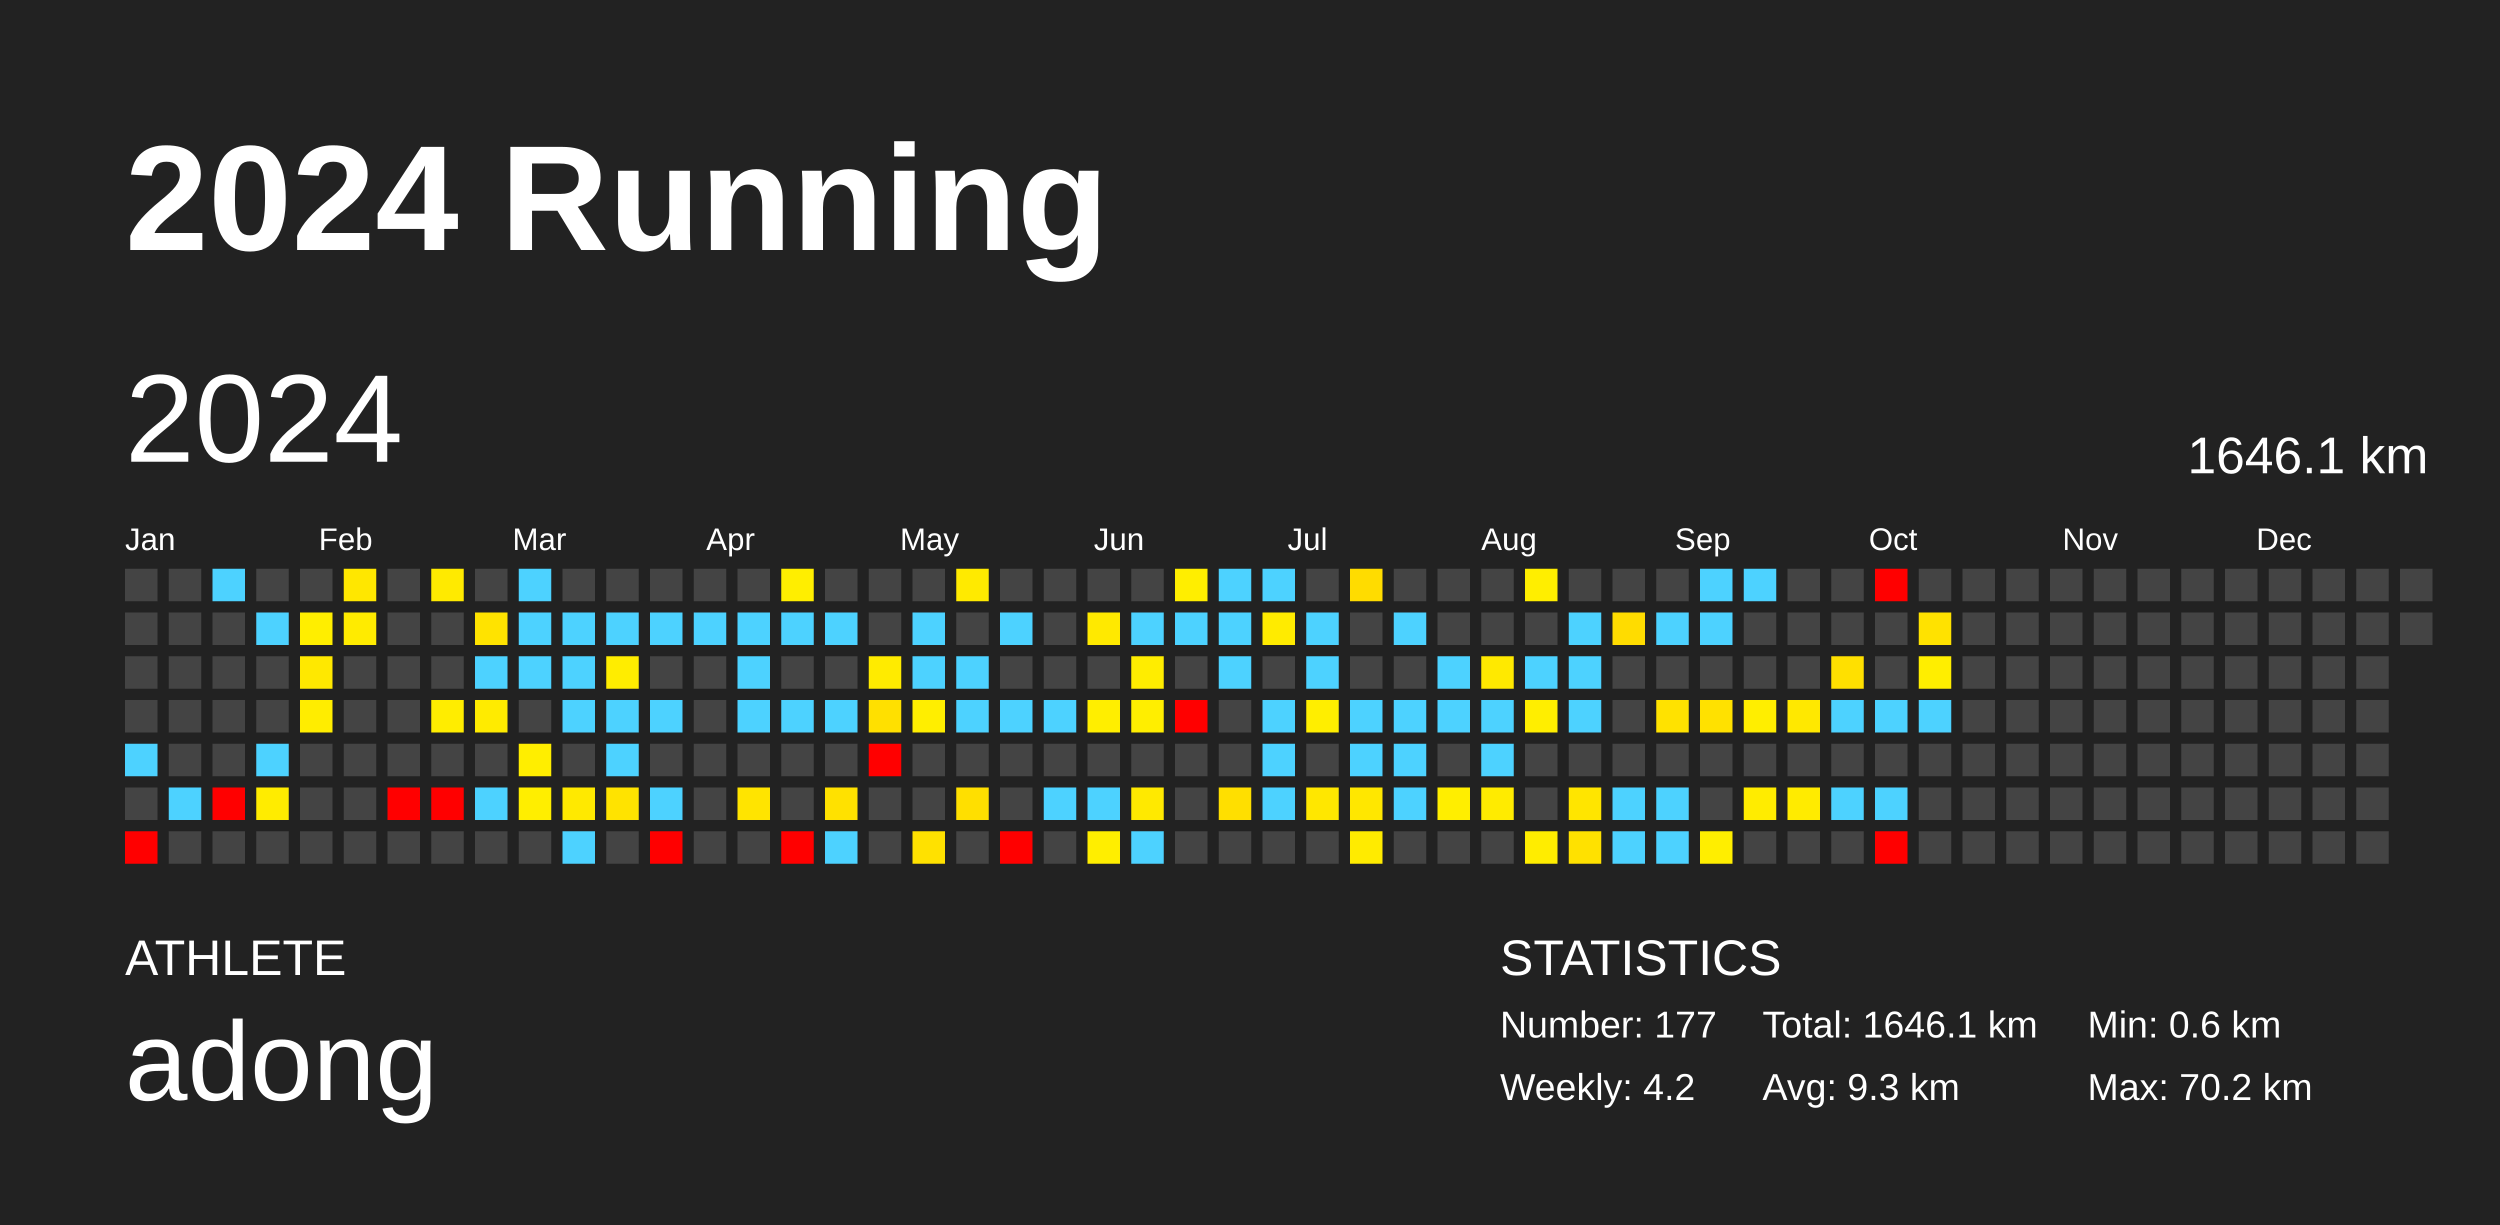
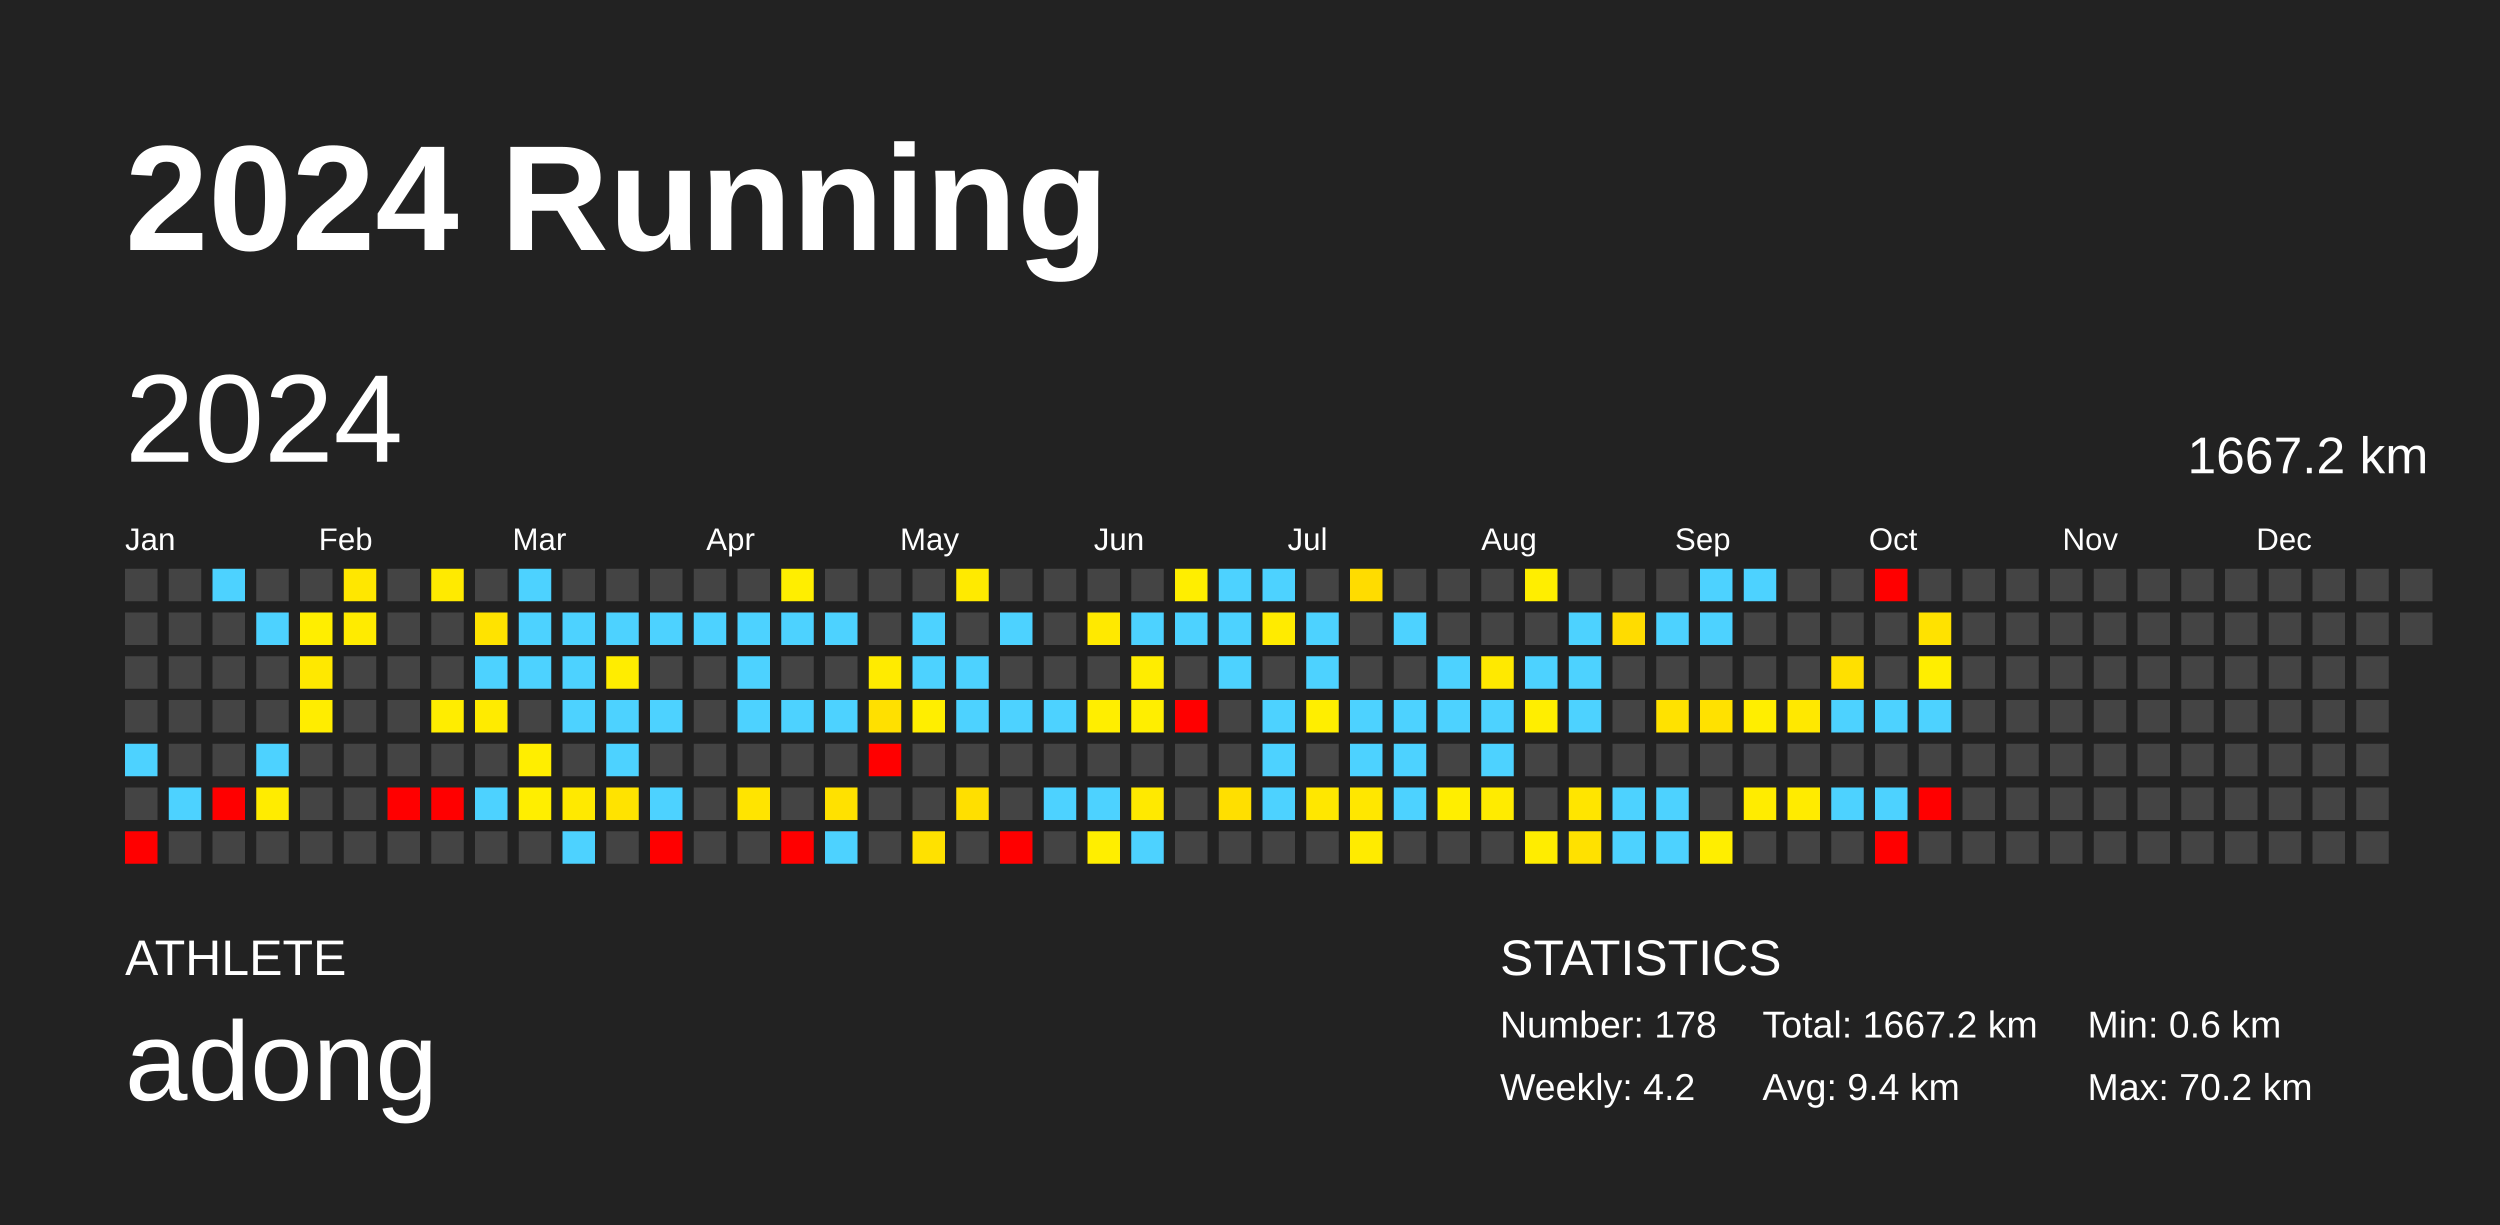
<svg xmlns="http://www.w3.org/2000/svg" baseProfile="full" height="98mm" version="1.1" viewBox="0,0,200,98" width="200mm">
  <defs />
  <rect fill="#222222" height="98" width="200" x="0" y="0" />
  <text fill="#FFFFFF" style="font-size:12px; font-family:Arial; font-weight:bold;" x="10" y="20">2024 Running</text>
  <text fill="#FFFFFF" style="font-size:4px; font-family:Arial" x="10" y="78">ATHLETE</text>
  <text fill="#FFFFFF" style="font-size:9px; font-family:Arial" x="10" y="88">adong</text>
  <text fill="#FFFFFF" style="font-size:4px; font-family:Arial" x="120" y="78">STATISTICS</text>
-   <text fill="#FFFFFF" style="font-size:3px; font-family:Arial" x="120" y="83">Number: 177</text>
+   <text fill="#FFFFFF" style="font-size:3px; font-family:Arial" x="120" y="83">Number: 178</text>
  <text fill="#FFFFFF" style="font-size:3px; font-family:Arial" x="120" y="88">Weekly: 4.2</text>
-   <text fill="#FFFFFF" style="font-size:3px; font-family:Arial" x="141" y="83">Total: 1646.1 km</text>
-   <text fill="#FFFFFF" style="font-size:3px; font-family:Arial" x="141" y="88">Avg: 9.3 km</text>
+   <text fill="#FFFFFF" style="font-size:3px; font-family:Arial" x="141" y="83">Total: 1667.2 km</text>
+   <text fill="#FFFFFF" style="font-size:3px; font-family:Arial" x="141" y="88">Avg: 9.4 km</text>
  <text fill="#FFFFFF" style="font-size:3px; font-family:Arial" x="167" y="83">Min: 0.6 km</text>
  <text fill="#FFFFFF" style="font-size:3px; font-family:Arial" x="167" y="88">Max: 70.2 km</text>
  <text dominant-baseline="hanging" fill="#FFFFFF" style="font-size:10.0px; font-family:Arial;" x="10" y="30">2024</text>
-   <text dominant-baseline="hanging" fill="#FFFFFF" style="font-size:4.125px; font-family:Arial;" x="175" y="35">1646.1 km</text>
+   <text dominant-baseline="hanging" fill="#FFFFFF" style="font-size:4.125px; font-family:Arial;" x="175" y="35">1667.2 km</text>
  <text fill="#FFFFFF" style="font-size:2.5px; font-family:Arial" x="10.0" y="44">Jan</text>
  <text fill="#FFFFFF" style="font-size:2.5px; font-family:Arial" x="25.5" y="44">Feb</text>
  <text fill="#FFFFFF" style="font-size:2.5px; font-family:Arial" x="41.0" y="44">Mar</text>
  <text fill="#FFFFFF" style="font-size:2.5px; font-family:Arial" x="56.5" y="44">Apr</text>
  <text fill="#FFFFFF" style="font-size:2.5px; font-family:Arial" x="72.0" y="44">May</text>
  <text fill="#FFFFFF" style="font-size:2.5px; font-family:Arial" x="87.5" y="44">Jun</text>
  <text fill="#FFFFFF" style="font-size:2.5px; font-family:Arial" x="103.0" y="44">Jul</text>
  <text fill="#FFFFFF" style="font-size:2.5px; font-family:Arial" x="118.5" y="44">Aug</text>
  <text fill="#FFFFFF" style="font-size:2.5px; font-family:Arial" x="134.0" y="44">Sep</text>
  <text fill="#FFFFFF" style="font-size:2.5px; font-family:Arial" x="149.5" y="44">Oct</text>
  <text fill="#FFFFFF" style="font-size:2.5px; font-family:Arial" x="165.0" y="44">Nov</text>
  <text fill="#FFFFFF" style="font-size:2.5px; font-family:Arial" x="180.5" y="44">Dec</text>
  <rect fill="#444444" height="2.6" width="2.6" x="10.0" y="45.5" />
  <rect fill="#444444" height="2.6" width="2.6" x="10.0" y="49.0" />
  <rect fill="#444444" height="2.6" width="2.6" x="10.0" y="52.5" />
  <rect fill="#444444" height="2.6" width="2.6" x="10.0" y="56.0" />
  <rect fill="#4dd2ff" height="2.6" width="2.6" x="10.0" y="59.5" />
  <rect fill="#444444" height="2.6" width="2.6" x="10.0" y="63.0" />
  <rect fill="red" height="2.6" width="2.6" x="10.0" y="66.5" />
  <rect fill="#444444" height="2.6" width="2.6" x="13.5" y="45.5" />
  <rect fill="#444444" height="2.6" width="2.6" x="13.5" y="49.0" />
  <rect fill="#444444" height="2.6" width="2.6" x="13.5" y="52.5" />
  <rect fill="#444444" height="2.6" width="2.6" x="13.5" y="56.0" />
  <rect fill="#444444" height="2.6" width="2.6" x="13.5" y="59.5" />
  <rect fill="#4dd2ff" height="2.6" width="2.6" x="13.5" y="63.0" />
  <rect fill="#444444" height="2.6" width="2.6" x="13.5" y="66.5" />
  <rect fill="#4dd2ff" height="2.6" width="2.6" x="17.0" y="45.5" />
  <rect fill="#444444" height="2.6" width="2.6" x="17.0" y="49.0" />
  <rect fill="#444444" height="2.6" width="2.6" x="17.0" y="52.5" />
  <rect fill="#444444" height="2.6" width="2.6" x="17.0" y="56.0" />
  <rect fill="#444444" height="2.6" width="2.6" x="17.0" y="59.5" />
  <rect fill="red" height="2.6" width="2.6" x="17.0" y="63.0" />
  <rect fill="#444444" height="2.6" width="2.6" x="17.0" y="66.5" />
  <rect fill="#444444" height="2.6" width="2.6" x="20.5" y="45.5" />
  <rect fill="#4dd2ff" height="2.6" width="2.6" x="20.5" y="49.0" />
  <rect fill="#444444" height="2.6" width="2.6" x="20.5" y="52.5" />
  <rect fill="#444444" height="2.6" width="2.6" x="20.5" y="56.0" />
  <rect fill="#4dd2ff" height="2.6" width="2.6" x="20.5" y="59.5" />
  <rect fill="#ffec00" height="2.6" width="2.6" x="20.5" y="63.0" />
  <rect fill="#444444" height="2.6" width="2.6" x="20.5" y="66.5" />
  <rect fill="#444444" height="2.6" width="2.6" x="24.0" y="45.5" />
  <rect fill="#ffee00" height="2.6" width="2.6" x="24.0" y="49.0" />
  <rect fill="#ffe800" height="2.6" width="2.6" x="24.0" y="52.5" />
  <rect fill="#ffed00" height="2.6" width="2.6" x="24.0" y="56.0" />
  <rect fill="#444444" height="2.6" width="2.6" x="24.0" y="59.5" />
  <rect fill="#444444" height="2.6" width="2.6" x="24.0" y="63.0" />
  <rect fill="#444444" height="2.6" width="2.6" x="24.0" y="66.5" />
  <rect fill="#ffe700" height="2.6" width="2.6" x="27.5" y="45.5" />
  <rect fill="#ffeb00" height="2.6" width="2.6" x="27.5" y="49.0" />
  <rect fill="#444444" height="2.6" width="2.6" x="27.5" y="52.5" />
  <rect fill="#444444" height="2.6" width="2.6" x="27.5" y="56.0" />
  <rect fill="#444444" height="2.6" width="2.6" x="27.5" y="59.5" />
  <rect fill="#444444" height="2.6" width="2.6" x="27.5" y="63.0" />
  <rect fill="#444444" height="2.6" width="2.6" x="27.5" y="66.5" />
  <rect fill="#444444" height="2.6" width="2.6" x="31.0" y="45.5" />
  <rect fill="#444444" height="2.6" width="2.6" x="31.0" y="49.0" />
  <rect fill="#444444" height="2.6" width="2.6" x="31.0" y="52.5" />
  <rect fill="#444444" height="2.6" width="2.6" x="31.0" y="56.0" />
  <rect fill="#444444" height="2.6" width="2.6" x="31.0" y="59.5" />
  <rect fill="red" height="2.6" width="2.6" x="31.0" y="63.0" />
  <rect fill="#444444" height="2.6" width="2.6" x="31.0" y="66.5" />
  <rect fill="#ffea00" height="2.6" width="2.6" x="34.5" y="45.5" />
  <rect fill="#444444" height="2.6" width="2.6" x="34.5" y="49.0" />
  <rect fill="#444444" height="2.6" width="2.6" x="34.5" y="52.5" />
  <rect fill="#ffed00" height="2.6" width="2.6" x="34.5" y="56.0" />
  <rect fill="#444444" height="2.6" width="2.6" x="34.5" y="59.5" />
  <rect fill="red" height="2.6" width="2.6" x="34.5" y="63.0" />
  <rect fill="#444444" height="2.6" width="2.6" x="34.5" y="66.5" />
  <rect fill="#444444" height="2.6" width="2.6" x="38.0" y="45.5" />
  <rect fill="#ffe300" height="2.6" width="2.6" x="38.0" y="49.0" />
  <rect fill="#4dd2ff" height="2.6" width="2.6" x="38.0" y="52.5" />
  <rect fill="#ffeb00" height="2.6" width="2.6" x="38.0" y="56.0" />
  <rect fill="#444444" height="2.6" width="2.6" x="38.0" y="59.5" />
  <rect fill="#4dd2ff" height="2.6" width="2.6" x="38.0" y="63.0" />
  <rect fill="#444444" height="2.6" width="2.6" x="38.0" y="66.5" />
  <rect fill="#4dd2ff" height="2.6" width="2.6" x="41.5" y="45.5" />
  <rect fill="#4dd2ff" height="2.6" width="2.6" x="41.5" y="49.0" />
  <rect fill="#4dd2ff" height="2.6" width="2.6" x="41.5" y="52.5" />
  <rect fill="#444444" height="2.6" width="2.6" x="41.5" y="56.0" />
  <rect fill="#ffee00" height="2.6" width="2.6" x="41.5" y="59.5" />
  <rect fill="#ffee00" height="2.6" width="2.6" x="41.5" y="63.0" />
  <rect fill="#444444" height="2.6" width="2.6" x="41.5" y="66.5" />
  <rect fill="#444444" height="2.6" width="2.6" x="45.0" y="45.5" />
  <rect fill="#4dd2ff" height="2.6" width="2.6" x="45.0" y="49.0" />
  <rect fill="#4dd2ff" height="2.6" width="2.6" x="45.0" y="52.5" />
  <rect fill="#4dd2ff" height="2.6" width="2.6" x="45.0" y="56.0" />
  <rect fill="#444444" height="2.6" width="2.6" x="45.0" y="59.5" />
  <rect fill="#ffe900" height="2.6" width="2.6" x="45.0" y="63.0" />
  <rect fill="#4dd2ff" height="2.6" width="2.6" x="45.0" y="66.5" />
  <rect fill="#444444" height="2.6" width="2.6" x="48.5" y="45.5" />
  <rect fill="#4dd2ff" height="2.6" width="2.6" x="48.5" y="49.0" />
  <rect fill="#ffed00" height="2.6" width="2.6" x="48.5" y="52.5" />
  <rect fill="#4dd2ff" height="2.6" width="2.6" x="48.5" y="56.0" />
  <rect fill="#4dd2ff" height="2.6" width="2.6" x="48.5" y="59.5" />
  <rect fill="#ffe300" height="2.6" width="2.6" x="48.5" y="63.0" />
  <rect fill="#444444" height="2.6" width="2.6" x="48.5" y="66.5" />
  <rect fill="#444444" height="2.6" width="2.6" x="52.0" y="45.5" />
  <rect fill="#4dd2ff" height="2.6" width="2.6" x="52.0" y="49.0" />
  <rect fill="#444444" height="2.6" width="2.6" x="52.0" y="52.5" />
  <rect fill="#4dd2ff" height="2.6" width="2.6" x="52.0" y="56.0" />
  <rect fill="#444444" height="2.6" width="2.6" x="52.0" y="59.5" />
  <rect fill="#4dd2ff" height="2.6" width="2.6" x="52.0" y="63.0" />
  <rect fill="red" height="2.6" width="2.6" x="52.0" y="66.5" />
  <rect fill="#444444" height="2.6" width="2.6" x="55.5" y="45.5" />
  <rect fill="#4dd2ff" height="2.6" width="2.6" x="55.5" y="49.0" />
  <rect fill="#444444" height="2.6" width="2.6" x="55.5" y="52.5" />
  <rect fill="#444444" height="2.6" width="2.6" x="55.5" y="56.0" />
  <rect fill="#444444" height="2.6" width="2.6" x="55.5" y="59.5" />
  <rect fill="#444444" height="2.6" width="2.6" x="55.5" y="63.0" />
  <rect fill="#444444" height="2.6" width="2.6" x="55.5" y="66.5" />
  <rect fill="#444444" height="2.6" width="2.6" x="59.0" y="45.5" />
  <rect fill="#4dd2ff" height="2.6" width="2.6" x="59.0" y="49.0" />
  <rect fill="#4dd2ff" height="2.6" width="2.6" x="59.0" y="52.5" />
  <rect fill="#4dd2ff" height="2.6" width="2.6" x="59.0" y="56.0" />
  <rect fill="#444444" height="2.6" width="2.6" x="59.0" y="59.5" />
  <rect fill="#ffe400" height="2.6" width="2.6" x="59.0" y="63.0" />
  <rect fill="#444444" height="2.6" width="2.6" x="59.0" y="66.5" />
  <rect fill="#ffee00" height="2.6" width="2.6" x="62.5" y="45.5" />
  <rect fill="#4dd2ff" height="2.6" width="2.6" x="62.5" y="49.0" />
  <rect fill="#444444" height="2.6" width="2.6" x="62.5" y="52.5" />
  <rect fill="#4dd2ff" height="2.6" width="2.6" x="62.5" y="56.0" />
  <rect fill="#444444" height="2.6" width="2.6" x="62.5" y="59.5" />
  <rect fill="#444444" height="2.6" width="2.6" x="62.5" y="63.0" />
  <rect fill="red" height="2.6" width="2.6" x="62.5" y="66.5" />
  <rect fill="#444444" height="2.6" width="2.6" x="66.0" y="45.5" />
  <rect fill="#4dd2ff" height="2.6" width="2.6" x="66.0" y="49.0" />
  <rect fill="#444444" height="2.6" width="2.6" x="66.0" y="52.5" />
  <rect fill="#4dd2ff" height="2.6" width="2.6" x="66.0" y="56.0" />
  <rect fill="#444444" height="2.6" width="2.6" x="66.0" y="59.5" />
  <rect fill="#ffe100" height="2.6" width="2.6" x="66.0" y="63.0" />
  <rect fill="#4dd2ff" height="2.6" width="2.6" x="66.0" y="66.5" />
  <rect fill="#444444" height="2.6" width="2.6" x="69.5" y="45.5" />
  <rect fill="#444444" height="2.6" width="2.6" x="69.5" y="49.0" />
  <rect fill="#ffeb00" height="2.6" width="2.6" x="69.5" y="52.5" />
  <rect fill="#ffe000" height="2.6" width="2.6" x="69.5" y="56.0" />
  <rect fill="red" height="2.6" width="2.6" x="69.5" y="59.5" />
  <rect fill="#444444" height="2.6" width="2.6" x="69.5" y="63.0" />
  <rect fill="#444444" height="2.6" width="2.6" x="69.5" y="66.5" />
  <rect fill="#444444" height="2.6" width="2.6" x="73.0" y="45.5" />
  <rect fill="#4dd2ff" height="2.6" width="2.6" x="73.0" y="49.0" />
  <rect fill="#4dd2ff" height="2.6" width="2.6" x="73.0" y="52.5" />
  <rect fill="#ffee00" height="2.6" width="2.6" x="73.0" y="56.0" />
  <rect fill="#444444" height="2.6" width="2.6" x="73.0" y="59.5" />
  <rect fill="#444444" height="2.6" width="2.6" x="73.0" y="63.0" />
  <rect fill="#ffe100" height="2.6" width="2.6" x="73.0" y="66.5" />
  <rect fill="#ffea00" height="2.6" width="2.6" x="76.5" y="45.5" />
  <rect fill="#444444" height="2.6" width="2.6" x="76.5" y="49.0" />
  <rect fill="#4dd2ff" height="2.6" width="2.6" x="76.5" y="52.5" />
  <rect fill="#4dd2ff" height="2.6" width="2.6" x="76.5" y="56.0" />
  <rect fill="#444444" height="2.6" width="2.6" x="76.5" y="59.5" />
  <rect fill="#ffdf00" height="2.6" width="2.6" x="76.5" y="63.0" />
  <rect fill="#444444" height="2.6" width="2.6" x="76.5" y="66.5" />
  <rect fill="#444444" height="2.6" width="2.6" x="80.0" y="45.5" />
  <rect fill="#4dd2ff" height="2.6" width="2.6" x="80.0" y="49.0" />
  <rect fill="#444444" height="2.6" width="2.6" x="80.0" y="52.5" />
  <rect fill="#4dd2ff" height="2.6" width="2.6" x="80.0" y="56.0" />
  <rect fill="#444444" height="2.6" width="2.6" x="80.0" y="59.5" />
  <rect fill="#444444" height="2.6" width="2.6" x="80.0" y="63.0" />
  <rect fill="red" height="2.6" width="2.6" x="80.0" y="66.5" />
  <rect fill="#444444" height="2.6" width="2.6" x="83.5" y="45.5" />
  <rect fill="#444444" height="2.6" width="2.6" x="83.5" y="49.0" />
  <rect fill="#444444" height="2.6" width="2.6" x="83.5" y="52.5" />
  <rect fill="#4dd2ff" height="2.6" width="2.6" x="83.5" y="56.0" />
  <rect fill="#444444" height="2.6" width="2.6" x="83.5" y="59.5" />
  <rect fill="#4dd2ff" height="2.6" width="2.6" x="83.5" y="63.0" />
  <rect fill="#444444" height="2.6" width="2.6" x="83.5" y="66.5" />
  <rect fill="#444444" height="2.6" width="2.6" x="87.0" y="45.5" />
  <rect fill="#ffe900" height="2.6" width="2.6" x="87.0" y="49.0" />
  <rect fill="#444444" height="2.6" width="2.6" x="87.0" y="52.5" />
  <rect fill="#ffee00" height="2.6" width="2.6" x="87.0" y="56.0" />
  <rect fill="#444444" height="2.6" width="2.6" x="87.0" y="59.5" />
  <rect fill="#4dd2ff" height="2.6" width="2.6" x="87.0" y="63.0" />
  <rect fill="#ffee00" height="2.6" width="2.6" x="87.0" y="66.5" />
  <rect fill="#444444" height="2.6" width="2.6" x="90.5" y="45.5" />
  <rect fill="#4dd2ff" height="2.6" width="2.6" x="90.5" y="49.0" />
  <rect fill="#ffed00" height="2.6" width="2.6" x="90.5" y="52.5" />
  <rect fill="#ffee00" height="2.6" width="2.6" x="90.5" y="56.0" />
  <rect fill="#444444" height="2.6" width="2.6" x="90.5" y="59.5" />
  <rect fill="#ffe900" height="2.6" width="2.6" x="90.5" y="63.0" />
  <rect fill="#4dd2ff" height="2.6" width="2.6" x="90.5" y="66.5" />
  <rect fill="#ffee00" height="2.6" width="2.6" x="94.0" y="45.5" />
  <rect fill="#4dd2ff" height="2.6" width="2.6" x="94.0" y="49.0" />
  <rect fill="#444444" height="2.6" width="2.6" x="94.0" y="52.5" />
  <rect fill="red" height="2.6" width="2.6" x="94.0" y="56.0" />
  <rect fill="#444444" height="2.6" width="2.6" x="94.0" y="59.5" />
  <rect fill="#444444" height="2.6" width="2.6" x="94.0" y="63.0" />
  <rect fill="#444444" height="2.6" width="2.6" x="94.0" y="66.5" />
  <rect fill="#4dd2ff" height="2.6" width="2.6" x="97.5" y="45.5" />
  <rect fill="#4dd2ff" height="2.6" width="2.6" x="97.5" y="49.0" />
  <rect fill="#4dd2ff" height="2.6" width="2.6" x="97.5" y="52.5" />
  <rect fill="#444444" height="2.6" width="2.6" x="97.5" y="56.0" />
  <rect fill="#444444" height="2.6" width="2.6" x="97.5" y="59.5" />
  <rect fill="#ffdf00" height="2.6" width="2.6" x="97.5" y="63.0" />
  <rect fill="#444444" height="2.6" width="2.6" x="97.5" y="66.5" />
  <rect fill="#4dd2ff" height="2.6" width="2.6" x="101.0" y="45.5" />
  <rect fill="#ffeb00" height="2.6" width="2.6" x="101.0" y="49.0" />
  <rect fill="#444444" height="2.6" width="2.6" x="101.0" y="52.5" />
  <rect fill="#4dd2ff" height="2.6" width="2.6" x="101.0" y="56.0" />
  <rect fill="#4dd2ff" height="2.6" width="2.6" x="101.0" y="59.5" />
  <rect fill="#4dd2ff" height="2.6" width="2.6" x="101.0" y="63.0" />
  <rect fill="#444444" height="2.6" width="2.6" x="101.0" y="66.5" />
  <rect fill="#444444" height="2.6" width="2.6" x="104.5" y="45.5" />
  <rect fill="#4dd2ff" height="2.6" width="2.6" x="104.5" y="49.0" />
  <rect fill="#4dd2ff" height="2.6" width="2.6" x="104.5" y="52.5" />
  <rect fill="#ffee00" height="2.6" width="2.6" x="104.5" y="56.0" />
  <rect fill="#444444" height="2.6" width="2.6" x="104.5" y="59.5" />
  <rect fill="#ffe700" height="2.6" width="2.6" x="104.5" y="63.0" />
  <rect fill="#444444" height="2.6" width="2.6" x="104.5" y="66.5" />
  <rect fill="#ffdc00" height="2.6" width="2.6" x="108.0" y="45.5" />
  <rect fill="#444444" height="2.6" width="2.6" x="108.0" y="49.0" />
  <rect fill="#444444" height="2.6" width="2.6" x="108.0" y="52.5" />
  <rect fill="#4dd2ff" height="2.6" width="2.6" x="108.0" y="56.0" />
  <rect fill="#4dd2ff" height="2.6" width="2.6" x="108.0" y="59.5" />
  <rect fill="#ffe700" height="2.6" width="2.6" x="108.0" y="63.0" />
  <rect fill="#ffeb00" height="2.6" width="2.6" x="108.0" y="66.5" />
  <rect fill="#444444" height="2.6" width="2.6" x="111.5" y="45.5" />
  <rect fill="#4dd2ff" height="2.6" width="2.6" x="111.5" y="49.0" />
  <rect fill="#444444" height="2.6" width="2.6" x="111.5" y="52.5" />
  <rect fill="#4dd2ff" height="2.6" width="2.6" x="111.5" y="56.0" />
  <rect fill="#4dd2ff" height="2.6" width="2.6" x="111.5" y="59.5" />
  <rect fill="#4dd2ff" height="2.6" width="2.6" x="111.5" y="63.0" />
  <rect fill="#444444" height="2.6" width="2.6" x="111.5" y="66.5" />
  <rect fill="#444444" height="2.6" width="2.6" x="115.0" y="45.5" />
  <rect fill="#444444" height="2.6" width="2.6" x="115.0" y="49.0" />
  <rect fill="#4dd2ff" height="2.6" width="2.6" x="115.0" y="52.5" />
  <rect fill="#4dd2ff" height="2.6" width="2.6" x="115.0" y="56.0" />
  <rect fill="#444444" height="2.6" width="2.6" x="115.0" y="59.5" />
  <rect fill="#ffee00" height="2.6" width="2.6" x="115.0" y="63.0" />
  <rect fill="#444444" height="2.6" width="2.6" x="115.0" y="66.5" />
  <rect fill="#444444" height="2.6" width="2.6" x="118.5" y="45.5" />
  <rect fill="#444444" height="2.6" width="2.6" x="118.5" y="49.0" />
  <rect fill="#ffe900" height="2.6" width="2.6" x="118.5" y="52.5" />
  <rect fill="#4dd2ff" height="2.6" width="2.6" x="118.5" y="56.0" />
  <rect fill="#4dd2ff" height="2.6" width="2.6" x="118.5" y="59.5" />
  <rect fill="#ffeb00" height="2.6" width="2.6" x="118.5" y="63.0" />
  <rect fill="#444444" height="2.6" width="2.6" x="118.5" y="66.5" />
  <rect fill="#ffee00" height="2.6" width="2.6" x="122.0" y="45.5" />
  <rect fill="#444444" height="2.6" width="2.6" x="122.0" y="49.0" />
  <rect fill="#4dd2ff" height="2.6" width="2.6" x="122.0" y="52.5" />
  <rect fill="#ffee00" height="2.6" width="2.6" x="122.0" y="56.0" />
  <rect fill="#444444" height="2.6" width="2.6" x="122.0" y="59.5" />
  <rect fill="#444444" height="2.6" width="2.6" x="122.0" y="63.0" />
  <rect fill="#ffed00" height="2.6" width="2.6" x="122.0" y="66.5" />
  <rect fill="#444444" height="2.6" width="2.6" x="125.5" y="45.5" />
  <rect fill="#4dd2ff" height="2.6" width="2.6" x="125.5" y="49.0" />
  <rect fill="#4dd2ff" height="2.6" width="2.6" x="125.5" y="52.5" />
  <rect fill="#4dd2ff" height="2.6" width="2.6" x="125.5" y="56.0" />
  <rect fill="#444444" height="2.6" width="2.6" x="125.5" y="59.5" />
  <rect fill="#ffe500" height="2.6" width="2.6" x="125.5" y="63.0" />
  <rect fill="#ffe100" height="2.6" width="2.6" x="125.5" y="66.5" />
  <rect fill="#444444" height="2.6" width="2.6" x="129.0" y="45.5" />
  <rect fill="#ffdc00" height="2.6" width="2.6" x="129.0" y="49.0" />
  <rect fill="#444444" height="2.6" width="2.6" x="129.0" y="52.5" />
  <rect fill="#444444" height="2.6" width="2.6" x="129.0" y="56.0" />
  <rect fill="#444444" height="2.6" width="2.6" x="129.0" y="59.5" />
  <rect fill="#4dd2ff" height="2.6" width="2.6" x="129.0" y="63.0" />
  <rect fill="#4dd2ff" height="2.6" width="2.6" x="129.0" y="66.5" />
  <rect fill="#444444" height="2.6" width="2.6" x="132.5" y="45.5" />
  <rect fill="#4dd2ff" height="2.6" width="2.6" x="132.5" y="49.0" />
  <rect fill="#444444" height="2.6" width="2.6" x="132.5" y="52.5" />
  <rect fill="#ffe200" height="2.6" width="2.6" x="132.5" y="56.0" />
  <rect fill="#444444" height="2.6" width="2.6" x="132.5" y="59.5" />
  <rect fill="#4dd2ff" height="2.6" width="2.6" x="132.5" y="63.0" />
  <rect fill="#4dd2ff" height="2.6" width="2.6" x="132.5" y="66.5" />
  <rect fill="#4dd2ff" height="2.6" width="2.6" x="136.0" y="45.5" />
  <rect fill="#4dd2ff" height="2.6" width="2.6" x="136.0" y="49.0" />
  <rect fill="#444444" height="2.6" width="2.6" x="136.0" y="52.5" />
  <rect fill="#ffe100" height="2.6" width="2.6" x="136.0" y="56.0" />
  <rect fill="#444444" height="2.6" width="2.6" x="136.0" y="59.5" />
  <rect fill="#444444" height="2.6" width="2.6" x="136.0" y="63.0" />
  <rect fill="#ffee00" height="2.6" width="2.6" x="136.0" y="66.5" />
  <rect fill="#4dd2ff" height="2.6" width="2.6" x="139.5" y="45.5" />
  <rect fill="#444444" height="2.6" width="2.6" x="139.5" y="49.0" />
  <rect fill="#444444" height="2.6" width="2.6" x="139.5" y="52.5" />
  <rect fill="#ffee00" height="2.6" width="2.6" x="139.5" y="56.0" />
  <rect fill="#444444" height="2.6" width="2.6" x="139.5" y="59.5" />
  <rect fill="#ffec00" height="2.6" width="2.6" x="139.5" y="63.0" />
  <rect fill="#444444" height="2.6" width="2.6" x="139.5" y="66.5" />
  <rect fill="#444444" height="2.6" width="2.6" x="143.0" y="45.5" />
  <rect fill="#444444" height="2.6" width="2.6" x="143.0" y="49.0" />
  <rect fill="#444444" height="2.6" width="2.6" x="143.0" y="52.5" />
  <rect fill="#ffe800" height="2.6" width="2.6" x="143.0" y="56.0" />
  <rect fill="#444444" height="2.6" width="2.6" x="143.0" y="59.5" />
  <rect fill="#ffeb00" height="2.6" width="2.6" x="143.0" y="63.0" />
  <rect fill="#444444" height="2.6" width="2.6" x="143.0" y="66.5" />
  <rect fill="#444444" height="2.6" width="2.6" x="146.5" y="45.5" />
  <rect fill="#444444" height="2.6" width="2.6" x="146.5" y="49.0" />
  <rect fill="#ffe000" height="2.6" width="2.6" x="146.5" y="52.5" />
  <rect fill="#4dd2ff" height="2.6" width="2.6" x="146.5" y="56.0" />
  <rect fill="#444444" height="2.6" width="2.6" x="146.5" y="59.5" />
  <rect fill="#4dd2ff" height="2.6" width="2.6" x="146.5" y="63.0" />
  <rect fill="#444444" height="2.6" width="2.6" x="146.5" y="66.5" />
  <rect fill="red" height="2.6" width="2.6" x="150.0" y="45.5" />
  <rect fill="#444444" height="2.6" width="2.6" x="150.0" y="49.0" />
  <rect fill="#444444" height="2.6" width="2.6" x="150.0" y="52.5" />
  <rect fill="#4dd2ff" height="2.6" width="2.6" x="150.0" y="56.0" />
  <rect fill="#444444" height="2.6" width="2.6" x="150.0" y="59.5" />
  <rect fill="#4dd2ff" height="2.6" width="2.6" x="150.0" y="63.0" />
  <rect fill="red" height="2.6" width="2.6" x="150.0" y="66.5" />
  <rect fill="#444444" height="2.6" width="2.6" x="153.5" y="45.5" />
  <rect fill="#ffe200" height="2.6" width="2.6" x="153.5" y="49.0" />
  <rect fill="#ffee00" height="2.6" width="2.6" x="153.5" y="52.5" />
  <rect fill="#4dd2ff" height="2.6" width="2.6" x="153.5" y="56.0" />
  <rect fill="#444444" height="2.6" width="2.6" x="153.5" y="59.5" />
-   <rect fill="#444444" height="2.6" width="2.6" x="153.5" y="63.0" />
+   <rect fill="red" height="2.6" width="2.6" x="153.5" y="63.0" />
  <rect fill="#444444" height="2.6" width="2.6" x="153.5" y="66.5" />
  <rect fill="#444444" height="2.6" width="2.6" x="157.0" y="45.5" />
  <rect fill="#444444" height="2.6" width="2.6" x="157.0" y="49.0" />
  <rect fill="#444444" height="2.6" width="2.6" x="157.0" y="52.5" />
  <rect fill="#444444" height="2.6" width="2.6" x="157.0" y="56.0" />
  <rect fill="#444444" height="2.6" width="2.6" x="157.0" y="59.5" />
  <rect fill="#444444" height="2.6" width="2.6" x="157.0" y="63.0" />
  <rect fill="#444444" height="2.6" width="2.6" x="157.0" y="66.5" />
  <rect fill="#444444" height="2.6" width="2.6" x="160.5" y="45.5" />
  <rect fill="#444444" height="2.6" width="2.6" x="160.5" y="49.0" />
  <rect fill="#444444" height="2.6" width="2.6" x="160.5" y="52.5" />
  <rect fill="#444444" height="2.6" width="2.6" x="160.5" y="56.0" />
  <rect fill="#444444" height="2.6" width="2.6" x="160.5" y="59.5" />
  <rect fill="#444444" height="2.6" width="2.6" x="160.5" y="63.0" />
  <rect fill="#444444" height="2.6" width="2.6" x="160.5" y="66.5" />
  <rect fill="#444444" height="2.6" width="2.6" x="164.0" y="45.5" />
  <rect fill="#444444" height="2.6" width="2.6" x="164.0" y="49.0" />
  <rect fill="#444444" height="2.6" width="2.6" x="164.0" y="52.5" />
  <rect fill="#444444" height="2.6" width="2.6" x="164.0" y="56.0" />
  <rect fill="#444444" height="2.6" width="2.6" x="164.0" y="59.5" />
  <rect fill="#444444" height="2.6" width="2.6" x="164.0" y="63.0" />
  <rect fill="#444444" height="2.6" width="2.6" x="164.0" y="66.5" />
  <rect fill="#444444" height="2.6" width="2.6" x="167.5" y="45.5" />
  <rect fill="#444444" height="2.6" width="2.6" x="167.5" y="49.0" />
  <rect fill="#444444" height="2.6" width="2.6" x="167.5" y="52.5" />
  <rect fill="#444444" height="2.6" width="2.6" x="167.5" y="56.0" />
  <rect fill="#444444" height="2.6" width="2.6" x="167.5" y="59.5" />
  <rect fill="#444444" height="2.6" width="2.6" x="167.5" y="63.0" />
  <rect fill="#444444" height="2.6" width="2.6" x="167.5" y="66.5" />
  <rect fill="#444444" height="2.6" width="2.6" x="171.0" y="45.5" />
  <rect fill="#444444" height="2.6" width="2.6" x="171.0" y="49.0" />
  <rect fill="#444444" height="2.6" width="2.6" x="171.0" y="52.5" />
  <rect fill="#444444" height="2.6" width="2.6" x="171.0" y="56.0" />
  <rect fill="#444444" height="2.6" width="2.6" x="171.0" y="59.5" />
  <rect fill="#444444" height="2.6" width="2.6" x="171.0" y="63.0" />
  <rect fill="#444444" height="2.6" width="2.6" x="171.0" y="66.5" />
  <rect fill="#444444" height="2.6" width="2.6" x="174.5" y="45.5" />
  <rect fill="#444444" height="2.6" width="2.6" x="174.5" y="49.0" />
  <rect fill="#444444" height="2.6" width="2.6" x="174.5" y="52.5" />
  <rect fill="#444444" height="2.6" width="2.6" x="174.5" y="56.0" />
  <rect fill="#444444" height="2.6" width="2.6" x="174.5" y="59.5" />
  <rect fill="#444444" height="2.6" width="2.6" x="174.5" y="63.0" />
  <rect fill="#444444" height="2.6" width="2.6" x="174.5" y="66.5" />
  <rect fill="#444444" height="2.6" width="2.6" x="178.0" y="45.5" />
  <rect fill="#444444" height="2.6" width="2.6" x="178.0" y="49.0" />
  <rect fill="#444444" height="2.6" width="2.6" x="178.0" y="52.5" />
  <rect fill="#444444" height="2.6" width="2.6" x="178.0" y="56.0" />
  <rect fill="#444444" height="2.6" width="2.6" x="178.0" y="59.5" />
  <rect fill="#444444" height="2.6" width="2.6" x="178.0" y="63.0" />
  <rect fill="#444444" height="2.6" width="2.6" x="178.0" y="66.5" />
  <rect fill="#444444" height="2.6" width="2.6" x="181.5" y="45.5" />
  <rect fill="#444444" height="2.6" width="2.6" x="181.5" y="49.0" />
  <rect fill="#444444" height="2.6" width="2.6" x="181.5" y="52.5" />
  <rect fill="#444444" height="2.6" width="2.6" x="181.5" y="56.0" />
  <rect fill="#444444" height="2.6" width="2.6" x="181.5" y="59.5" />
  <rect fill="#444444" height="2.6" width="2.6" x="181.5" y="63.0" />
  <rect fill="#444444" height="2.6" width="2.6" x="181.5" y="66.5" />
  <rect fill="#444444" height="2.6" width="2.6" x="185.0" y="45.5" />
  <rect fill="#444444" height="2.6" width="2.6" x="185.0" y="49.0" />
  <rect fill="#444444" height="2.6" width="2.6" x="185.0" y="52.5" />
  <rect fill="#444444" height="2.6" width="2.6" x="185.0" y="56.0" />
  <rect fill="#444444" height="2.6" width="2.6" x="185.0" y="59.5" />
  <rect fill="#444444" height="2.6" width="2.6" x="185.0" y="63.0" />
  <rect fill="#444444" height="2.6" width="2.6" x="185.0" y="66.5" />
  <rect fill="#444444" height="2.6" width="2.6" x="188.5" y="45.5" />
  <rect fill="#444444" height="2.6" width="2.6" x="188.5" y="49.0" />
  <rect fill="#444444" height="2.6" width="2.6" x="188.5" y="52.5" />
  <rect fill="#444444" height="2.6" width="2.6" x="188.5" y="56.0" />
  <rect fill="#444444" height="2.6" width="2.6" x="188.5" y="59.5" />
  <rect fill="#444444" height="2.6" width="2.6" x="188.5" y="63.0" />
  <rect fill="#444444" height="2.6" width="2.6" x="188.5" y="66.5" />
  <rect fill="#444444" height="2.6" width="2.6" x="192.0" y="45.5" />
  <rect fill="#444444" height="2.6" width="2.6" x="192.0" y="49.0" />
</svg>
